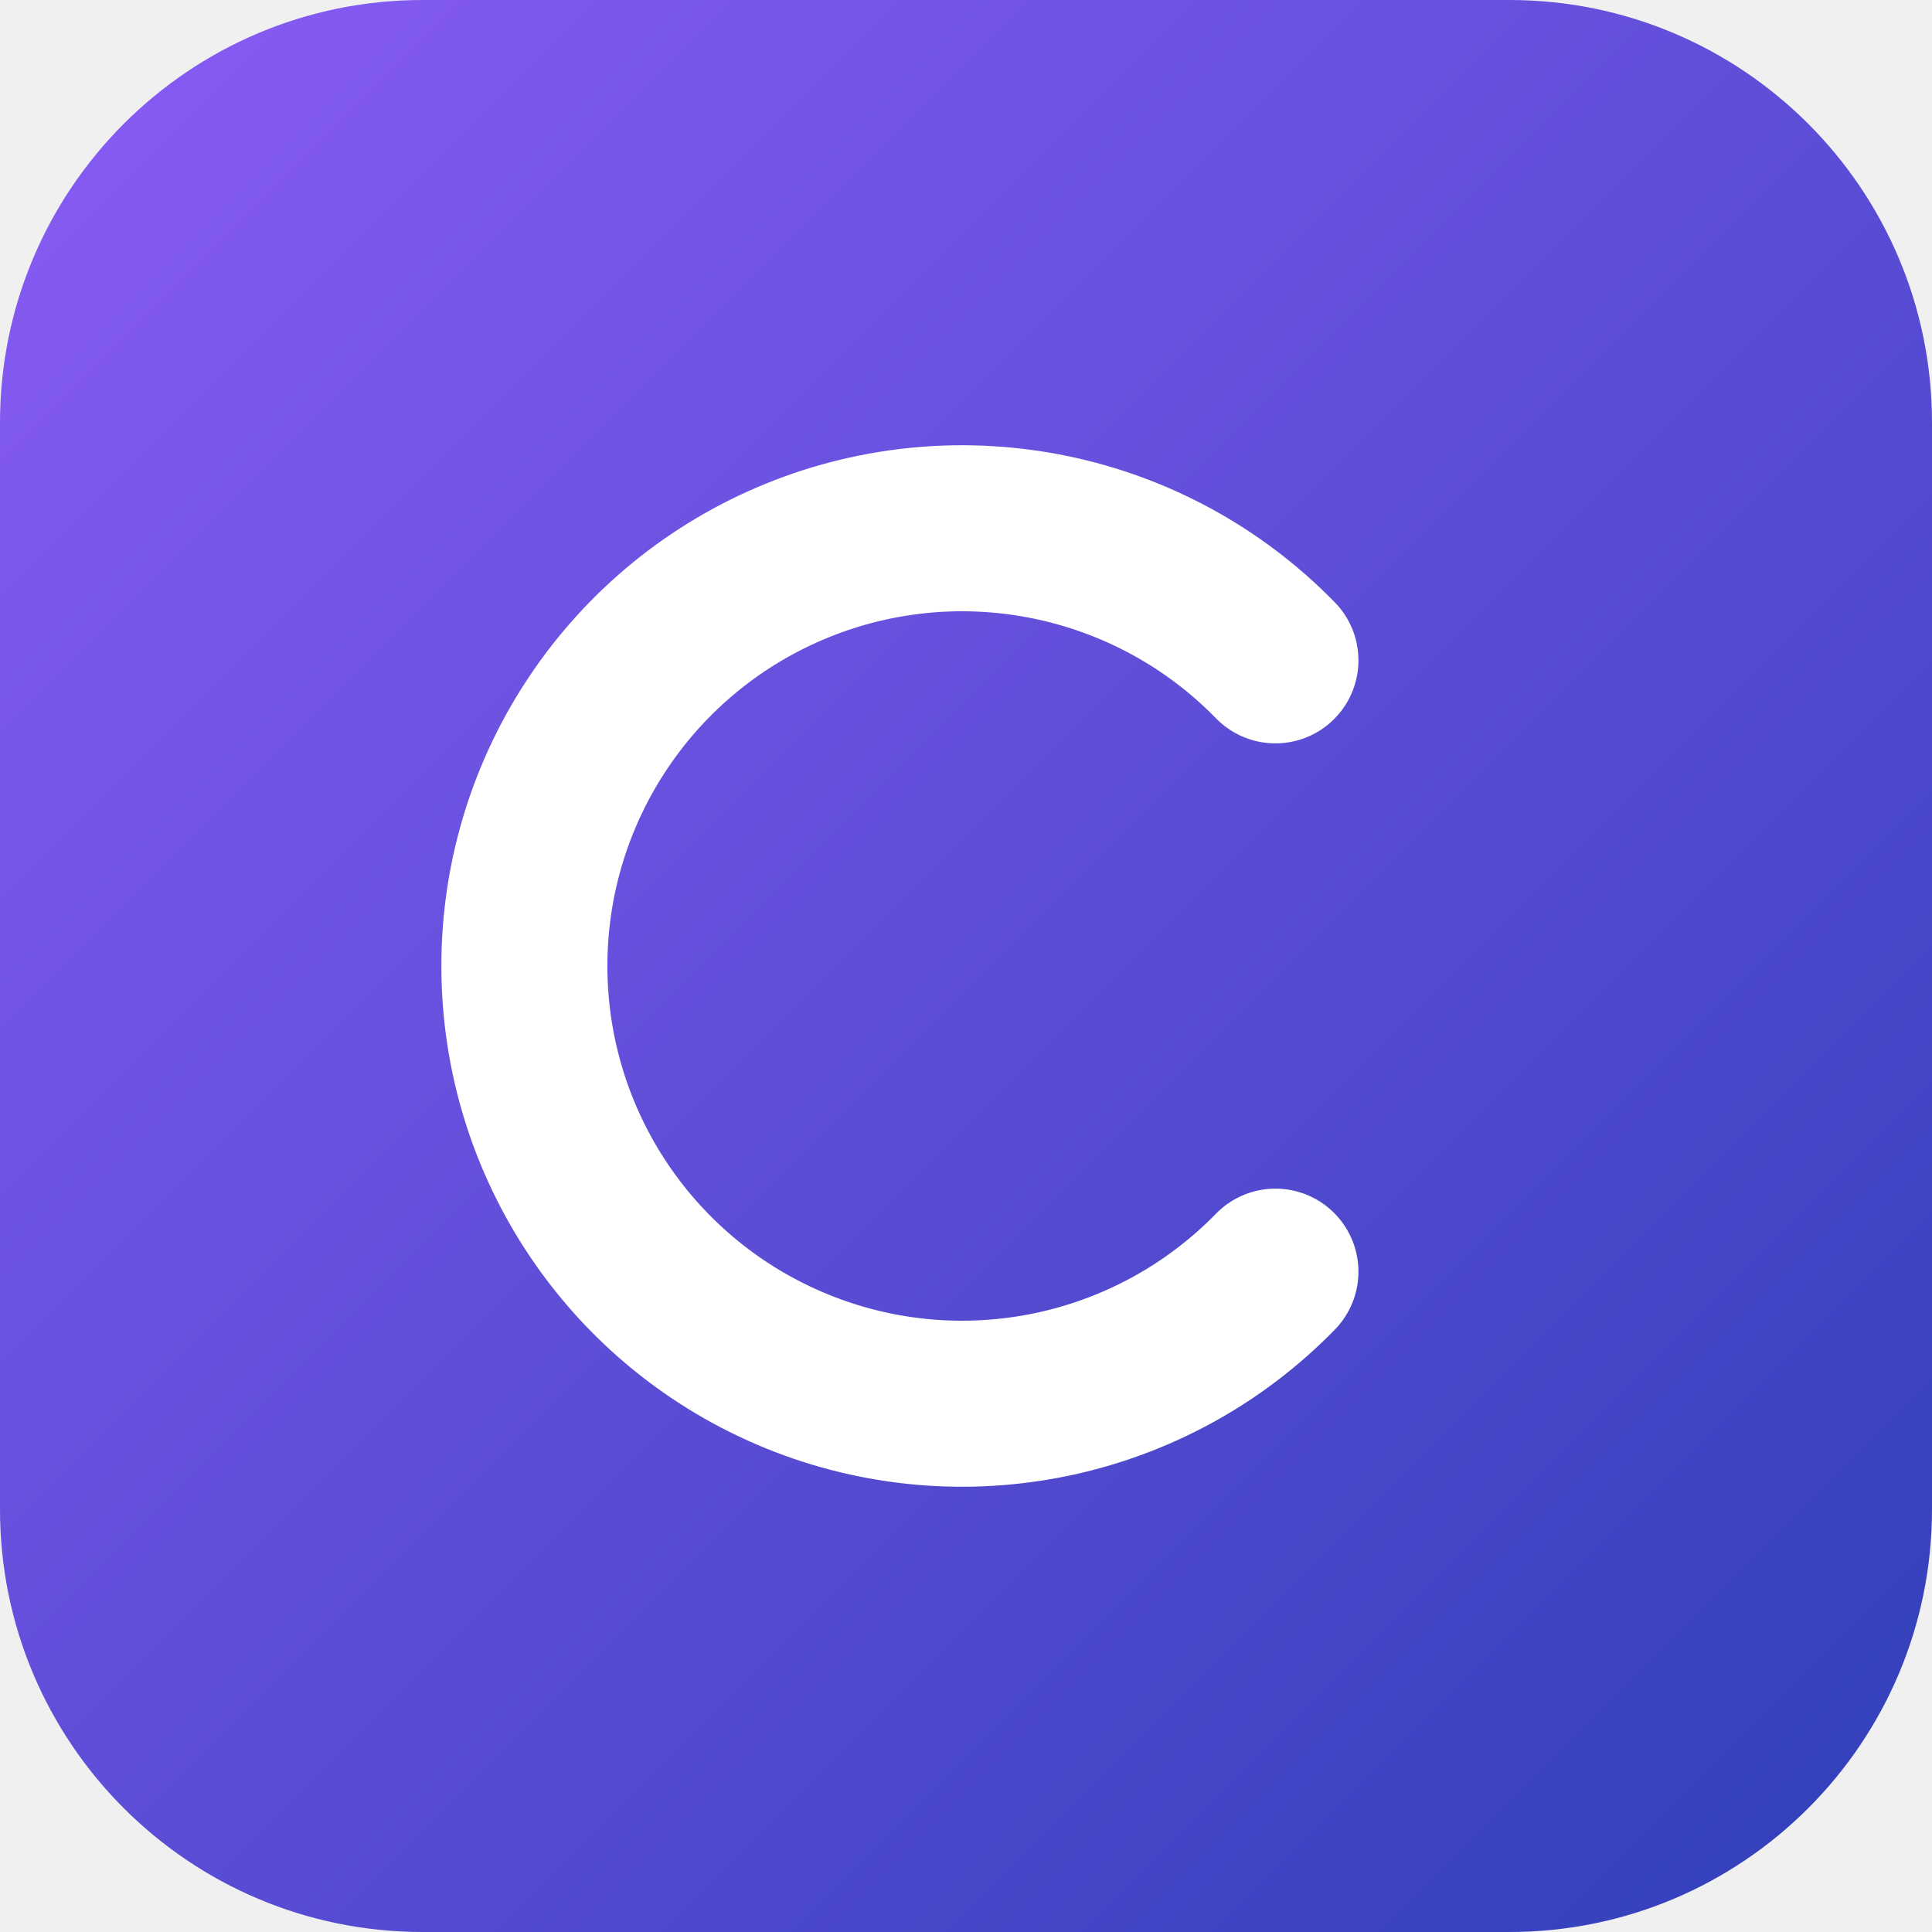
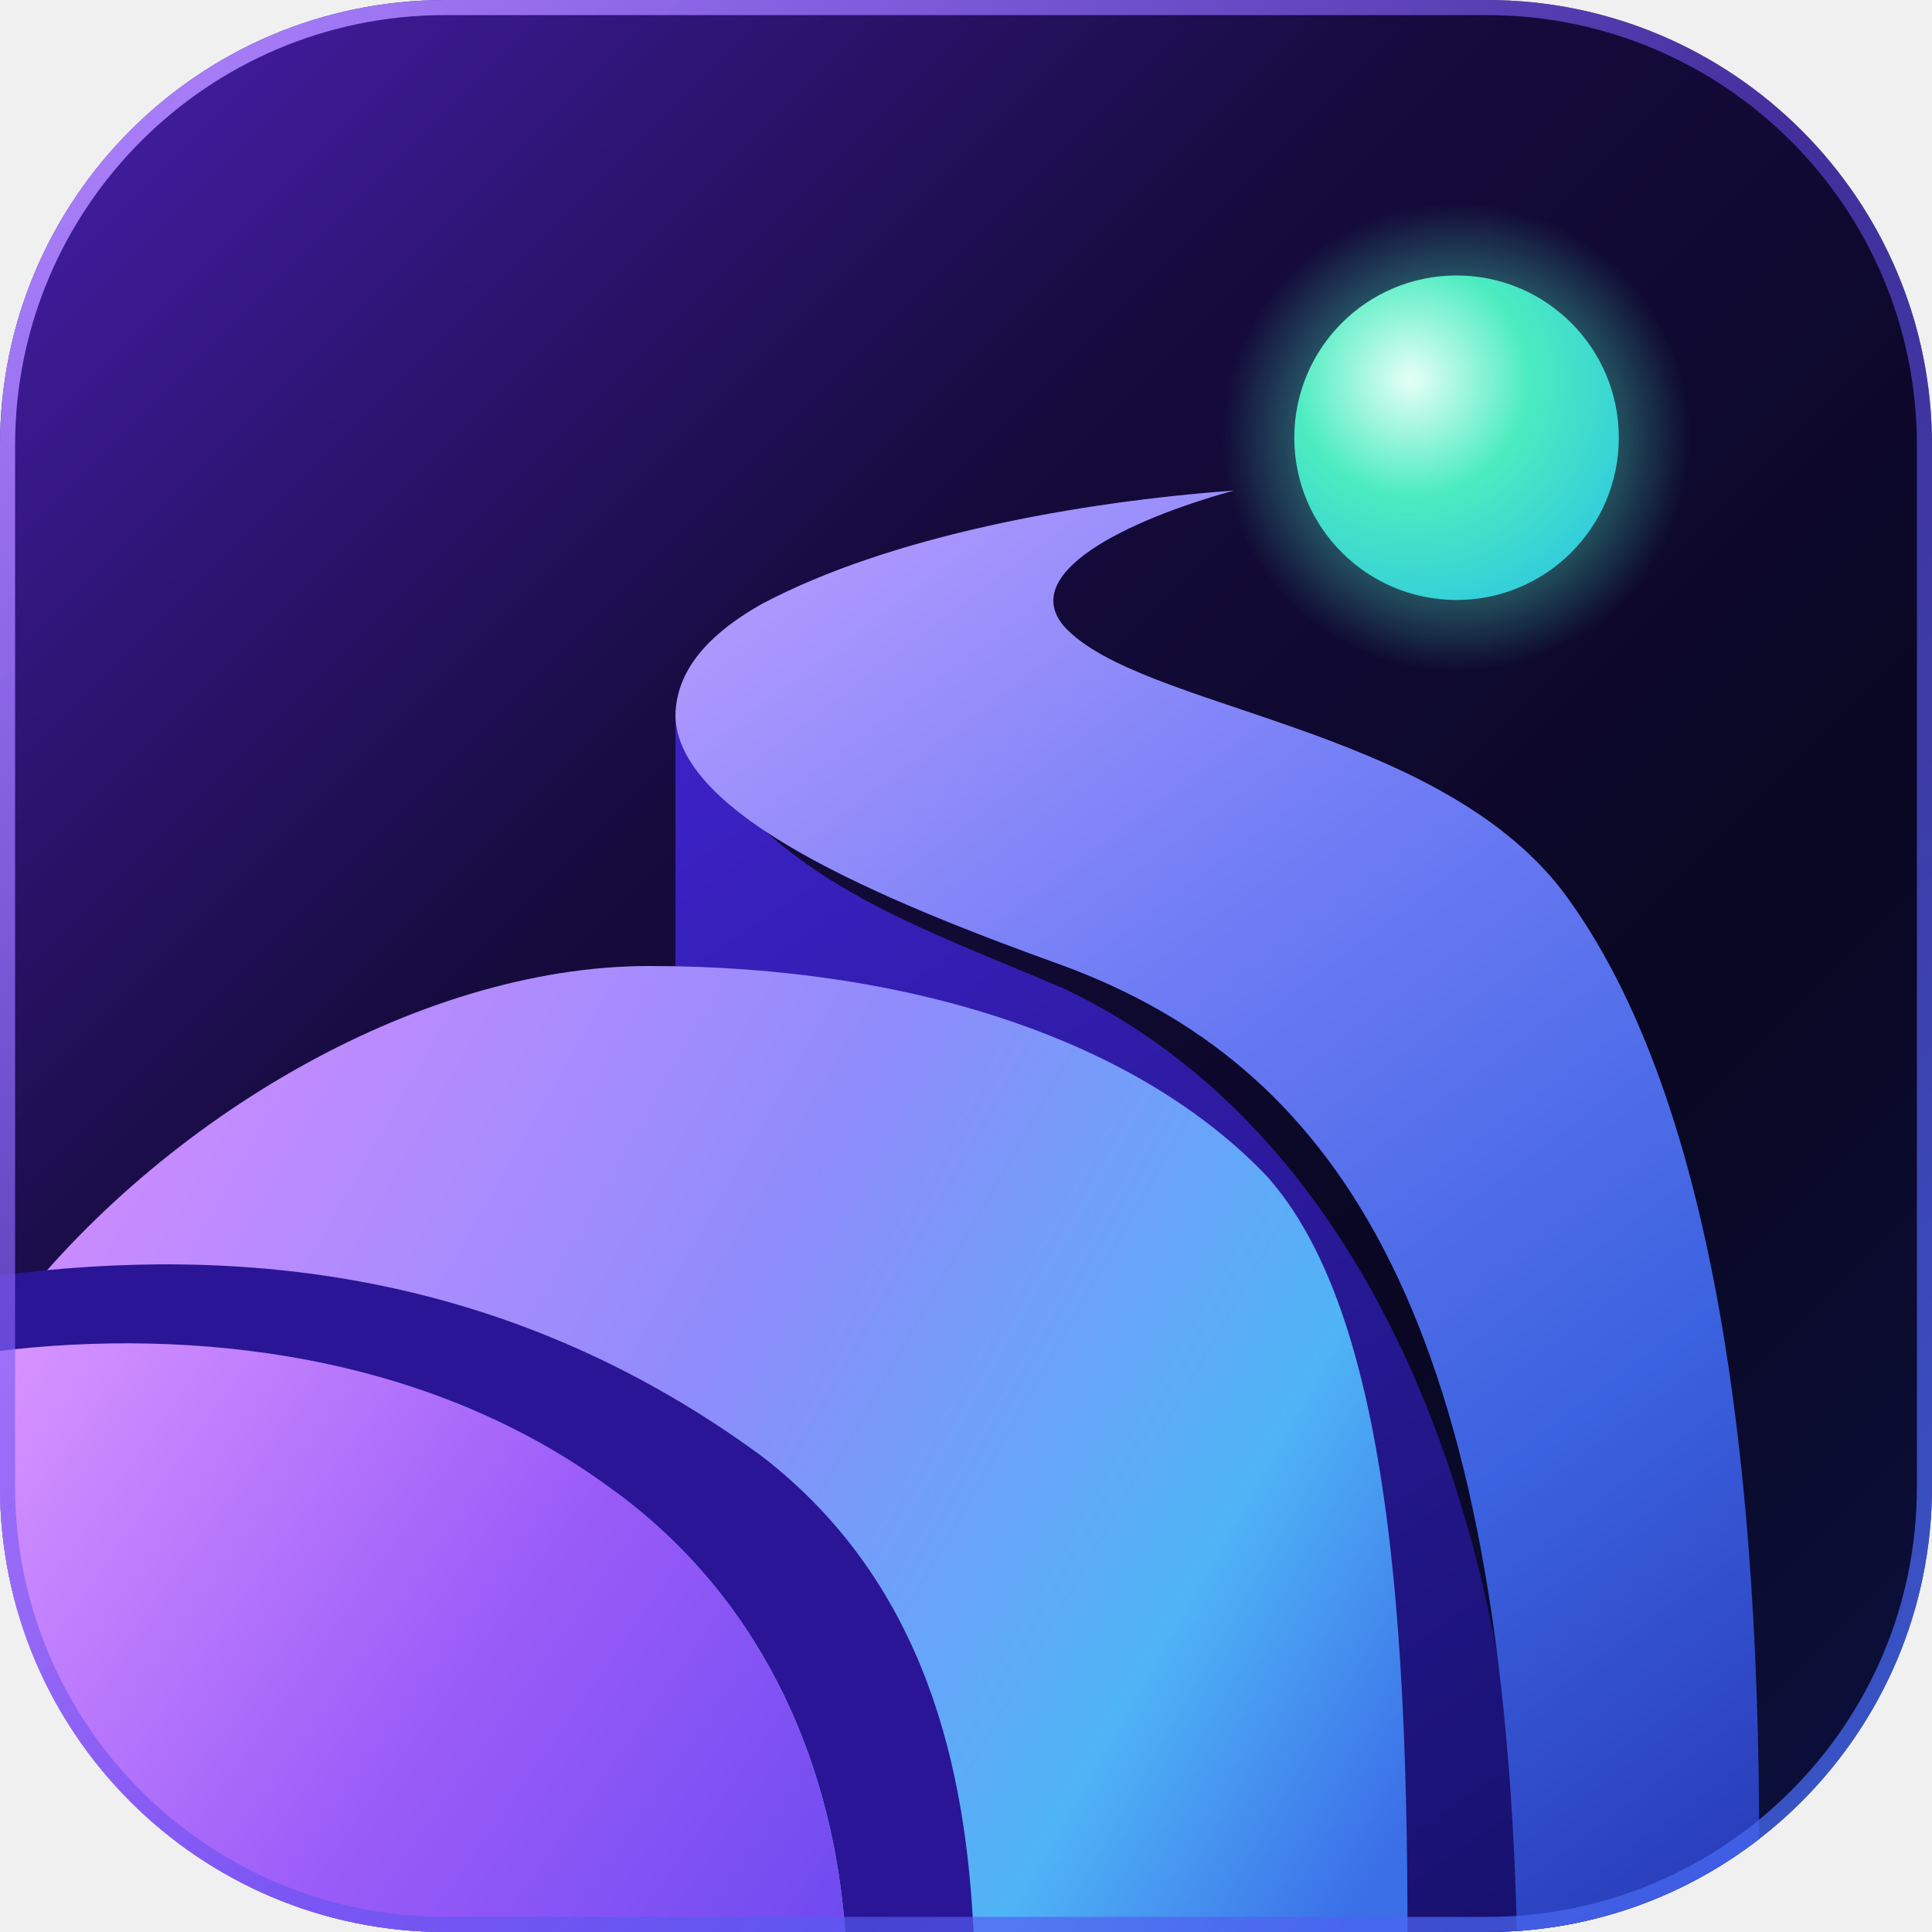
<svg xmlns="http://www.w3.org/2000/svg" viewBox="0 0 512 512">
  <defs>
-     <linearGradient id="g" x1="0" y1="0" x2="1" y2="1">
-       <stop offset="0" stop-color="#8b5cf6" />
-       <stop offset="1" stop-color="#2f3fb8" />
+     <clipPath id="tile">
+       <rect width="512" height="512" rx="118" />
+     </clipPath>
+     <linearGradient id="bg" x1="0" y1="0" x2="1" y2="1">
+       <stop offset="0" stop-color="#4a1fb0" />
+       <stop offset=".38" stop-color="#150b3d" />
+       <stop offset=".7" stop-color="#090722" />
+       <stop offset="1" stop-color="#0c1140" />
    </linearGradient>
+     <linearGradient id="edge" x1="0" y1="0" x2="1" y2="1">
+       <stop offset="0" stop-color="#b98cff" />
+       <stop offset=".5" stop-color="#6a4df0" stop-opacity=".55" />
+       <stop offset="1" stop-color="#3f6df0" stop-opacity=".8" />
+     </linearGradient>
+     <linearGradient id="road" x1="190" y1="140" x2="470" y2="512" gradientUnits="userSpaceOnUse">
+       <stop offset="0" stop-color="#b79cff" />
+       <stop offset=".35" stop-color="#6f7df5" />
+       <stop offset=".7" stop-color="#3b62e0" />
+       <stop offset="1" stop-color="#2637b4" />
+     </linearGradient>
+     <linearGradient id="side" x1="179" y1="190" x2="400" y2="512" gradientUnits="userSpaceOnUse">
+       <stop offset="0" stop-color="#3d22c8" />
+       <stop offset="1" stop-color="#17116e" />
+     </linearGradient>
+     <linearGradient id="dome" x1="30" y1="270" x2="380" y2="470" gradientUnits="userSpaceOnUse">
+       <stop offset="0" stop-color="#d08bff" />
+       <stop offset=".45" stop-color="#8f8cfb" />
+       <stop offset=".8" stop-color="#4fb4f6" />
+       <stop offset="1" stop-color="#3b6fe8" />
+     </linearGradient>
+     <linearGradient id="lobe" x1="0" y1="350" x2="230" y2="512" gradientUnits="userSpaceOnUse">
+       <stop offset="0" stop-color="#d996ff" />
+       <stop offset=".55" stop-color="#9a5cf8" />
+       <stop offset="1" stop-color="#6d4af0" />
+     </linearGradient>
+     <radialGradient id="dot" cx=".36" cy=".32" r=".8">
+       <stop offset="0" stop-color="#e6fff6" />
+       <stop offset=".45" stop-color="#4cecc0" />
+       <stop offset="1" stop-color="#2fc8e0" />
+     </radialGradient>
+     <radialGradient id="halo" cx=".5" cy=".5" r=".5">
+       <stop offset=".55" stop-color="#4cecc0" stop-opacity=".45" />
+       <stop offset="1" stop-color="#4cecc0" stop-opacity="0" />
+     </radialGradient>
  </defs>
-   <rect width="512" height="512" rx="112" fill="url(#g)" />
-   <path d="M338 175a116 116 0 1 0 0 162" fill="none" stroke="#fff" stroke-width="44" stroke-linecap="round" />
+   <g clip-path="url(#tile)">
+     <rect width="512" height="512" fill="url(#bg)" />
+     <path d="M179 188 L179 512 L404 512 C402 400 362 300 282 262 C240 244 200 232 179 188 Z" fill="url(#side)" />
+     <path d="M327 130 C286 133 236 142 202 160 C186 169 179 179 179 190 C180 216 232 238 282 256 C352 282 398 345 402 512 L466 512 C468 398 456 292 414 236 C380 192 302 188 282 166 C270 152 298 138 327 130 Z" fill="url(#road)" />
+     <path d="M0 352 C40 298 110 256 172 256 C242 256 302 276 336 312 C366 346 373 420 373 512 L0 512 Z" fill="url(#dome)" />
+     <path d="M0 338 C62 330 134 336 202 386 C246 420 256 470 258 512 L224 512 C221 470 204 426 164 396 C110 360 50 354 0 360 Z" fill="#2a1596" />
+     <path d="M0 358 C50 352 114 358 164 396 C204 426 221 470 224 512 L0 512 Z" fill="url(#lobe)" />
+     <circle cx="386" cy="116" r="62" fill="url(#halo)" />
+     <circle cx="386" cy="116" r="43" fill="url(#dot)" />
+   </g>
+   <rect x="2" y="2" width="508" height="508" rx="116" fill="none" stroke="url(#edge)" stroke-width="4" />
</svg>
